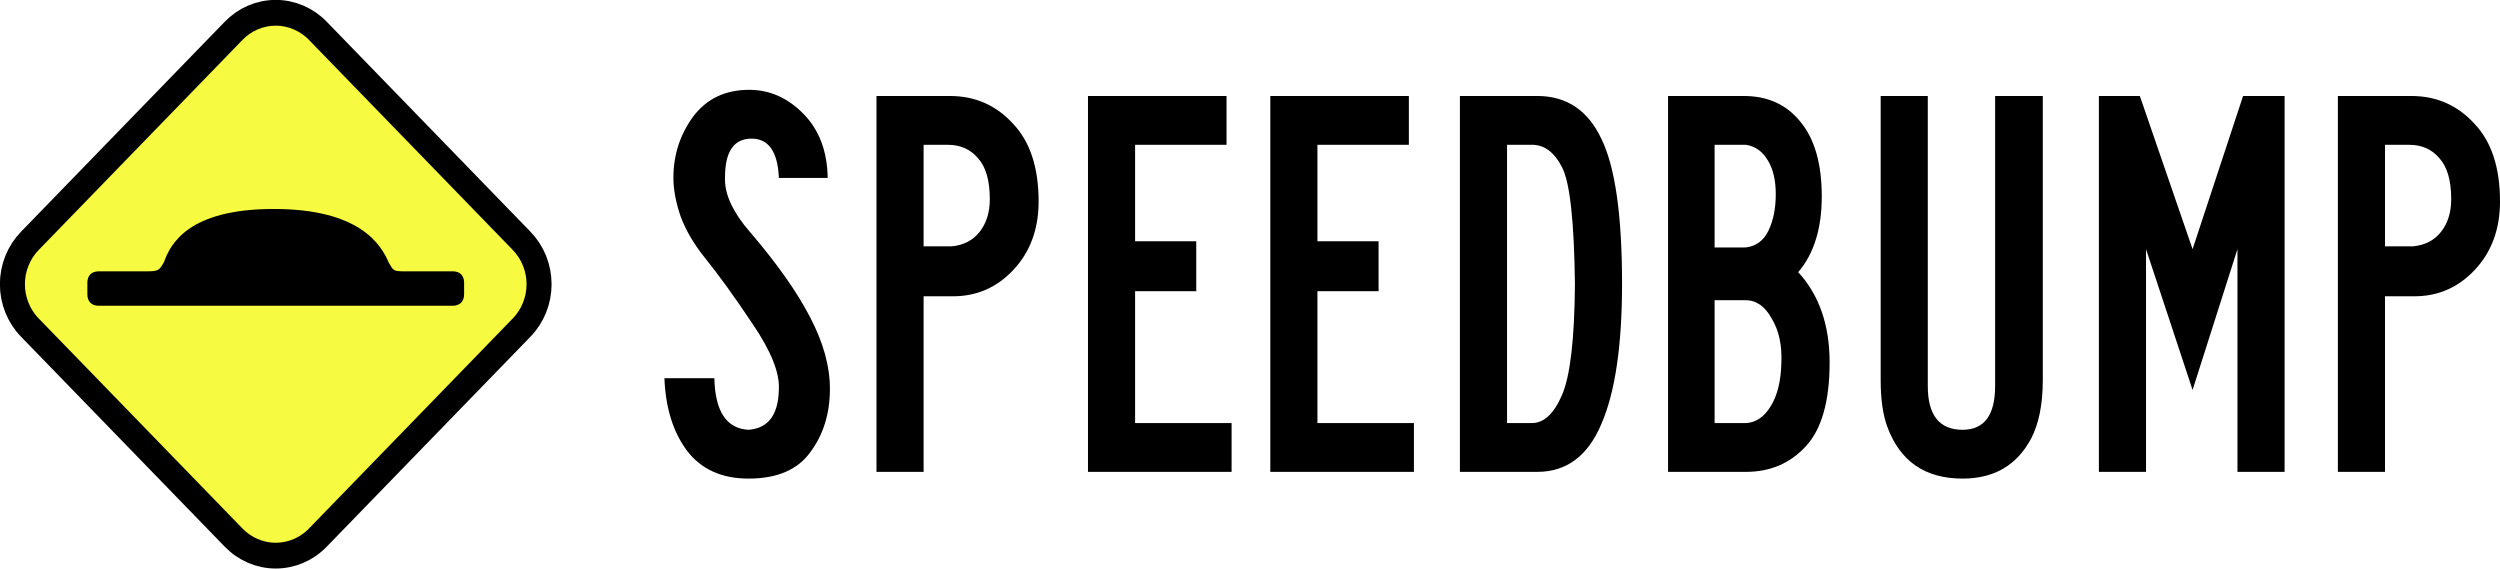
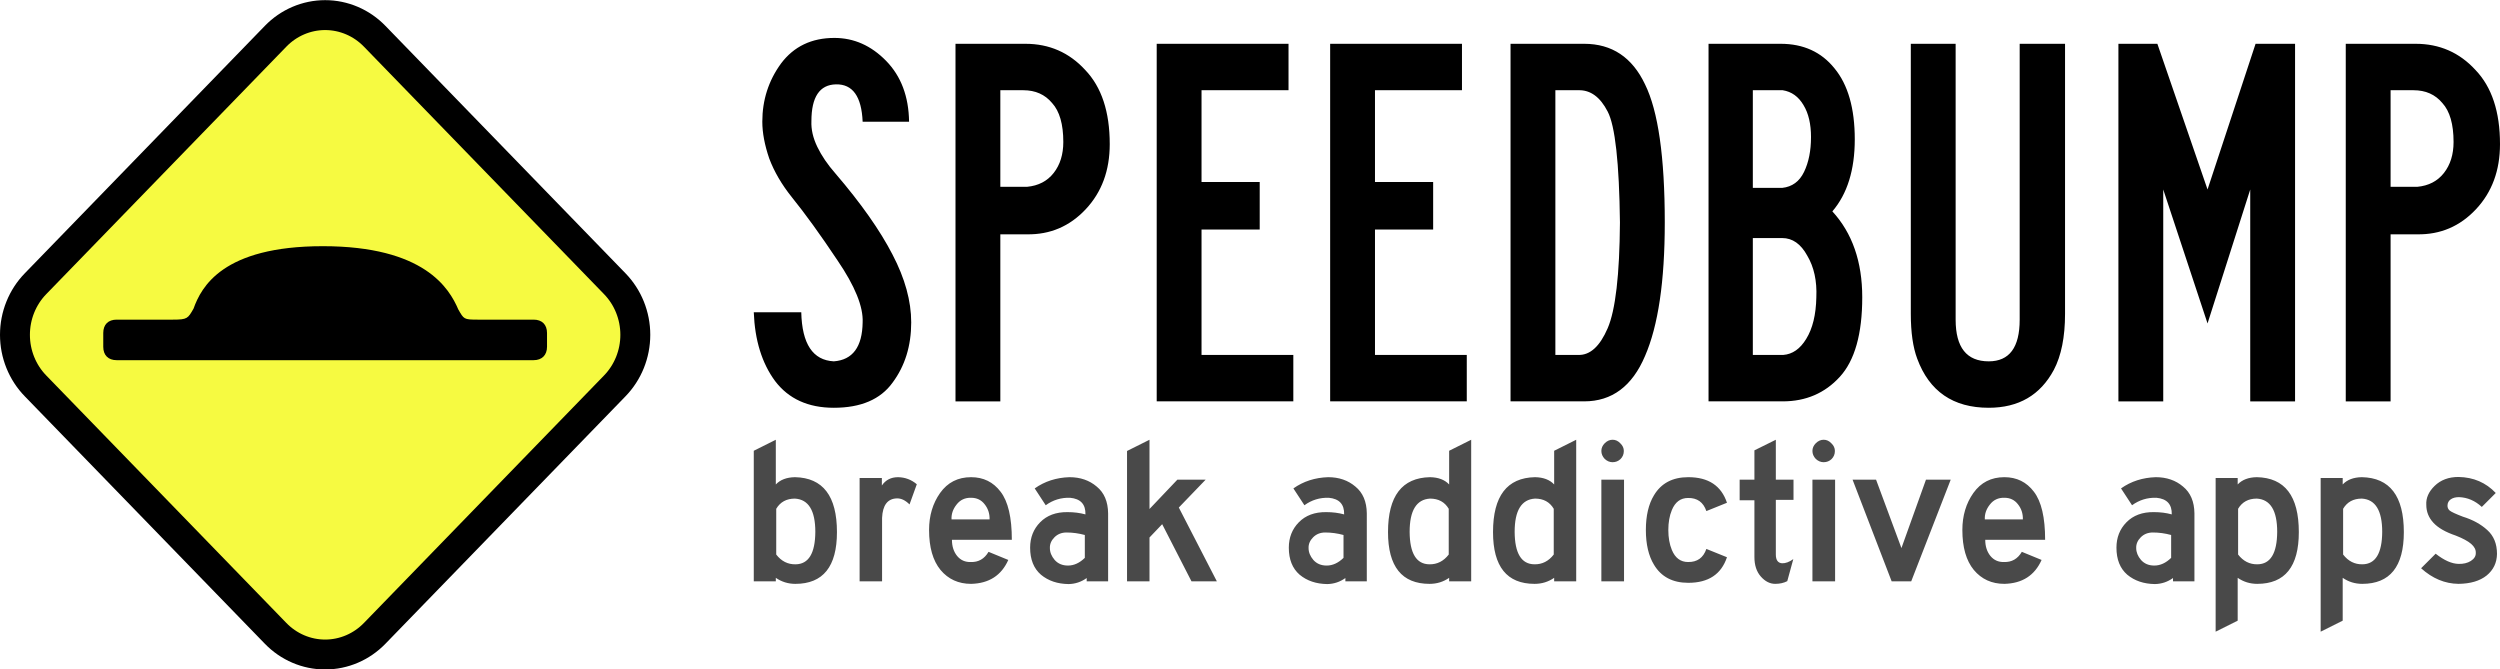
- <svg xmlns="http://www.w3.org/2000/svg" xml:space="preserve" width="2122.9" height="482.68" viewBox="0 0 802.41 180.57">
-   <path d="M154.829-17.353h93.892A19.377 19.377 0 0 1 268.14 2.066v93.892a19.377 19.377 0 0 1-19.419 19.419h-93.892a19.377 19.377 0 0 1-19.419-19.419V2.066a19.377 19.377 0 0 1 19.419-19.419z" style="fill:#f6fa41;stroke:#000;stroke-width:8.153;stroke-linejoin:round" transform="scale(.98476 1.015)rotate(45 97.613 -66.098)" />
-   <path d="M105.74 159.07c-27.314 0-33.122 11.146-35.225 17.018-1.542 2.67-1.651 2.996-5.636 2.996H49.56c-2.288 0-3.645 1.33-3.645 3.644v3.758c0 2.287 1.357 3.644 3.644 3.644h113.63c2.288 0 3.645-1.412 3.645-3.644v-3.758c0-2.288-1.357-3.644-3.645-3.644H147.99c-3.867 0-3.798-.12-5.338-2.787-2.47-5.762-9.268-17.228-36.914-17.228z" style="paint-order:normal" transform="translate(-17.872 -92.933)" />
-   <path d="M231.443 188.82q0 .43-.313.671-.313.24-.844.24-.272 0-.503-.04-.231-.041-.386-.114v-.39q.164.073.404.132.245.059.504.059.362 0 .544-.141.186-.14.186-.381 0-.159-.068-.268t-.236-.2q-.163-.095-.458-.199-.413-.15-.626-.367-.209-.218-.209-.594 0-.259.132-.44.131-.186.363-.286.235-.1.54-.1.267 0 .49.05t.403.131l-.127.35q-.168-.073-.367-.123-.195-.05-.409-.05-.304 0-.458.132-.154.127-.154.34 0 .163.068.272t.222.195.418.186q.285.105.48.227.2.118.3.286.104.168.104.422m1.51-2.373q.636 0 .926.25t.29.703q0 .267-.122.503-.118.232-.404.377-.281.145-.767.145h-.371v1.261h-.409v-3.239zm-.036.35h-.413v1.279h.327q.463 0 .69-.15t.226-.508q0-.313-.2-.467-.199-.154-.63-.154m3.733 2.889h-1.81v-3.239h1.81v.359h-1.401v1.011h1.32v.354h-1.32v1.157h1.401zm2.522 0h-1.81v-3.239h1.81v.359h-1.401v1.011h1.32v.354h-1.32v1.157h1.401zm3.307-1.651q0 .82-.449 1.238-.444.413-1.243.413h-.902v-3.239h.997q.49 0 .849.182.358.181.553.535.195.35.195.87m-.43.013q0-.648-.323-.948-.317-.303-.903-.303h-.53v2.54h.44q1.315 0 1.315-1.289m2.072-1.6q.608 0 .916.18.313.178.313.622 0 .286-.158.476-.16.186-.458.24v.024q.204.031.367.117.168.087.263.245.095.16.095.413 0 .44-.304.68-.299.241-.82.241h-1.14v-3.239zm.082 1.378q.417 0 .571-.131.155-.136.155-.4 0-.267-.191-.38-.186-.118-.599-.118h-.535v1.03zm-.599.34v1.175h.653q.431 0 .599-.168.168-.167.168-.44 0-.254-.177-.408-.172-.159-.622-.159zm5.003.377q0 .336-.136.608-.136.267-.417.426-.277.154-.708.154-.603 0-.92-.326-.314-.331-.314-.871v-2.087h.409v2.1q0 .395.208.613.214.218.64.218.44 0 .635-.232.2-.236.2-.603v-2.096h.403zm2.282 1.143-1.066-2.84h-.018q.013.141.022.381.01.236.01.495v1.964h-.377v-3.239h.603l.998 2.654h.018l1.016-2.654h.6v3.239h-.405v-1.991q0-.236.01-.468l.022-.376h-.018l-1.08 2.835z" aria-label="SPEEDBUMP" style="font-size:4.536px;fill:none;stroke-width:8.151;stroke-linejoin:round" transform="translate(-17.872 -92.933)" />
-   <path d="M284.247 216.8q0 11.883-6.303 20.346-6.122 8.463-19.806 8.463-12.965 0-19.807-9.003-6.662-9.003-7.202-23.228h16.025q.36 16.025 10.984 16.565 9.543-.72 9.723-13.144.36-7.923-8.463-20.887-8.643-12.964-15.485-21.427-5.042-6.302-7.562-12.964-2.341-6.843-2.341-12.424 0-10.984 6.302-19.627 6.482-8.643 18.006-8.643 9.903 0 17.466 7.743 7.562 7.742 7.742 20.527h-15.665q-.54-12.785-9.003-12.605-8.283.18-8.283 12.424-.18 4.142 1.98 8.643 2.162 4.502 6.123 9.003 12.964 15.125 19.266 27.37 6.303 12.064 6.303 22.867m66.982-60.14q0 13.324-8.103 21.966t-19.807 8.463h-9.003v56.359h-15.125v-120.64h23.588q12.064 0 20.167 8.823 8.283 8.643 8.283 25.028m-15.665-.721q0-9.003-3.782-13.145-3.6-4.321-9.723-4.321h-7.743v32.59h9.003q5.762-.54 9.003-4.68 3.242-4.142 3.242-10.444m77.605 87.509h-46.095v-120.64h44.475v15.665h-29.35v30.97h19.627v16.026h-19.627v42.314h30.97zm58.52 0h-46.095v-120.64h44.475v15.665h-29.35v30.97h19.626v16.026H440.72v42.314h30.97zm66.802-60.32q0 29.71-6.662 45.015-6.482 15.305-20.527 15.305h-24.848v-120.64h24.848q14.045 0 20.527 13.684 6.663 13.505 6.663 46.636m-15.125 0q-.36-30.25-4.14-37.453-3.782-7.382-9.904-7.202h-7.743v89.31h7.743q5.942.18 9.903-9.003t4.141-35.652m81.748 25.208q0 18.546-7.563 26.83-7.562 8.282-19.266 8.282h-25.029v-120.64h24.309q11.523 0 18.186 8.283 6.842 8.282 6.842 23.948 0 15.485-7.563 24.308 10.084 10.983 10.084 28.99m-17.286-54.018q0-6.662-2.52-10.803-2.522-4.322-7.023-5.042H568.2v32.951h9.904q5.041-.54 7.382-5.402 2.341-4.861 2.341-11.704m1.8 54.018q.36-8.282-3.06-14.044-3.242-5.942-8.463-5.942H568.2v39.433h10.264q4.681-.36 7.742-5.402 3.242-5.222 3.422-14.045m83.908 5.582q0 11.704-3.78 18.906-6.843 12.785-21.968 12.785-18.006 0-24.128-16.566-2.16-5.762-2.16-15.125v-91.11h15.124v93.09q0 14.046 11.164 14.046 10.443 0 10.443-14.045v-93.091h15.305zm77.606 29.53h-15.125v-71.484l-14.404 45.195-14.945-45.195v71.484h-15.125v-120.64h13.144l16.926 49.156 16.205-49.156h13.324zm69.144-86.789q0 13.325-8.103 21.967-8.103 8.643-19.807 8.463h-9.003v56.359h-15.125v-120.64h23.588q12.064 0 20.167 8.823 8.283 8.643 8.283 25.028m-15.666-.72q0-9.003-3.78-13.145-3.602-4.321-9.724-4.321h-7.743v32.59h9.003q5.762-.54 9.003-4.68 3.241-4.142 3.241-10.444" aria-label="SPEEDBUMP" style="font-size:180.06px;font-family:&quot;Highway Gothic Condensed&quot;;stroke-width:20.225;stroke-linejoin:round" transform="translate(-17.872 -92.933)" />
+ <svg xmlns="http://www.w3.org/2000/svg" xml:space="preserve" width="2231.532" height="597.102" viewBox="0 0 843.471 223.375">
+   <path d="m102.117 8.536 65.38 67.388a19.082 19.668 0 0 1 0 27.874l-65.38 67.388a19.082 19.668 0 0 1-27.044 0l-65.38-67.388a19.082 19.668 0 0 1 0-27.874l65.38-67.388a19.082 19.668 0 0 1 27.044 0z" style="fill:#f6fa41;stroke:#000;stroke-width:8.151;stroke-linejoin:round" transform="matrix(1.23819 0 0 1.23819 0 .537)" />
+   <path d="M87.96 65.713c-27.313 0-33.121 11.146-35.224 17.018-1.542 2.67-1.651 2.996-5.636 2.996H31.78c-2.287 0-3.644 1.33-3.644 3.644v3.758c0 2.287 1.357 3.644 3.644 3.644h113.63c2.288 0 3.645-1.412 3.645-3.644v-3.758c0-2.288-1.357-3.644-3.645-3.644h-15.2c-3.866 0-3.797-.12-5.337-2.787-2.47-5.762-9.268-17.228-36.914-17.228z" style="paint-order:normal" transform="matrix(1.23819 0 0 1.23819 0 .537)" />
+   <path d="M254.628 108.378q0 .43-.313.671-.313.24-.844.24-.272 0-.503-.04t-.386-.114v-.39q.164.073.404.132.245.06.504.06.362 0 .544-.142.186-.14.186-.38 0-.16-.068-.269t-.236-.2q-.163-.095-.458-.199-.413-.15-.626-.367-.21-.218-.21-.594 0-.259.133-.44.13-.186.363-.286.235-.1.54-.1.267 0 .49.05t.403.131l-.127.35q-.168-.073-.367-.123-.195-.05-.41-.05-.303 0-.457.132-.154.127-.154.34 0 .163.068.272t.222.195.418.186q.285.105.48.227.2.118.3.286.104.168.104.422m1.51-2.373q.636 0 .926.25t.29.703q0 .267-.122.503-.118.232-.404.377-.281.145-.767.145h-.371v1.261h-.41v-3.239zm-.036.35h-.413v1.28h.327q.463 0 .69-.15t.226-.509q0-.313-.2-.467t-.63-.154m3.733 2.89h-1.81v-3.24h1.81v.36h-1.401v1.01h1.32v.354h-1.32v1.157h1.4zm2.522 0h-1.81v-3.24h1.81v.36h-1.401v1.01h1.32v.354h-1.32v1.157h1.4zm3.307-1.652q0 .82-.45 1.238-.443.413-1.242.413h-.902v-3.239h.997q.49 0 .849.182.358.181.553.535.195.35.195.87m-.43.013q0-.648-.323-.948-.317-.303-.903-.303h-.53v2.54h.44q1.315 0 1.315-1.289m2.072-1.6q.608 0 .916.18.313.178.313.622 0 .286-.158.476-.16.186-.458.24v.024q.204.031.367.117.168.087.263.245.095.16.095.413 0 .44-.304.68-.3.241-.82.241h-1.14v-3.239zm.082 1.378q.417 0 .57-.13.156-.137.156-.4 0-.268-.191-.38-.186-.119-.6-.119h-.534v1.03zm-.6.34v1.175h.654q.43 0 .599-.168.168-.167.168-.44 0-.254-.177-.408-.172-.159-.622-.159zm5.004.377q0 .336-.136.608-.136.267-.417.426-.277.154-.708.154-.603 0-.92-.326-.314-.33-.314-.87v-2.088h.409v2.1q0 .395.208.613.214.218.64.218.44 0 .635-.232.2-.236.2-.603v-2.096h.403zm2.282 1.143-1.066-2.84h-.018q.013.141.022.381.01.236.01.495v1.964h-.377v-3.239h.603l.998 2.654h.018l1.016-2.654h.6v3.24h-.405v-1.992q0-.236.01-.468l.022-.376h-.018l-1.08 2.835z" aria-label="SPEEDBUMP" style="font-size:4.536px;fill:none;stroke-width:8.151;stroke-linejoin:round" />
+   <path d="M307.432 107.611q0 11.883-6.303 20.346-6.122 8.463-19.806 8.463-12.965 0-19.807-9.003-6.662-9.003-7.202-23.228h16.025q.36 16.025 10.984 16.565 9.543-.72 9.723-13.144.36-7.923-8.463-20.887-8.643-12.964-15.485-21.427-5.042-6.302-7.562-12.964-2.341-6.843-2.341-12.424 0-10.984 6.302-19.627 6.482-8.643 18.006-8.643 9.903 0 17.466 7.743 7.562 7.742 7.742 20.527h-15.665q-.54-12.785-9.003-12.605-8.283.18-8.283 12.424-.18 4.142 1.98 8.643 2.162 4.502 6.123 9.003 12.964 15.125 19.266 27.37 6.303 12.064 6.303 22.867m66.982-60.14q0 13.324-8.103 21.966T346.504 77.9H337.5v56.36h-15.125V13.618h23.588q12.064 0 20.167 8.822 8.283 8.643 8.283 25.028m-15.665-.72q0-9.004-3.782-13.146-3.6-4.32-9.723-4.32H337.5v32.59h9.003q5.762-.54 9.003-4.68 3.242-4.143 3.242-10.445m77.605 87.51h-46.095V13.617h44.475v15.664h-29.35v30.97h19.627v16.026h-19.627v42.314h30.97zm58.52 0h-46.095V13.617h44.475v15.664h-29.35v30.97h19.626v16.026h-19.625v42.314h30.97zm66.802-60.32q0 29.71-6.662 45.014-6.482 15.305-20.527 15.305h-24.848V13.617h24.848q14.045 0 20.527 13.684 6.663 13.505 6.663 46.636m-15.125 0q-.36-30.25-4.14-37.453-3.782-7.382-9.904-7.202h-7.743v89.31h7.743q5.942.18 9.903-9.003 3.96-9.183 4.14-35.652M628.3 99.145q0 18.546-7.563 26.83-7.562 8.282-19.266 8.282h-25.03V13.617h24.31q11.523 0 18.186 8.283 6.842 8.282 6.842 23.948 0 15.485-7.563 24.308Q628.3 81.14 628.3 99.146m-17.286-54.018q0-6.662-2.52-10.803-2.522-4.322-7.023-5.042h-10.086v32.951h9.904q5.04-.54 7.382-5.402 2.34-4.86 2.34-11.704m1.8 54.018q.36-8.282-3.06-14.044-3.241-5.942-8.462-5.942h-9.904v39.433h10.264q4.68-.36 7.742-5.402 3.242-5.222 3.422-14.045m83.908 5.582q0 11.704-3.78 18.906-6.843 12.785-21.968 12.785-18.006 0-24.128-16.566-2.16-5.762-2.16-15.125v-91.11h15.124v93.09q0 14.046 11.164 14.046 10.443 0 10.443-14.045V13.62h15.305zm77.606 29.53h-15.125V62.774l-14.404 45.195-14.945-45.195v71.484h-15.125V13.618h13.144l16.926 49.156 16.205-49.156h13.324zM843.47 47.47q0 13.325-8.103 21.967-8.103 8.643-19.807 8.463h-9.003v56.36h-15.125V13.618h23.588q12.064 0 20.167 8.822 8.283 8.643 8.283 25.028m-15.666-.72q0-9.003-3.78-13.145-3.602-4.32-9.724-4.32h-7.743v32.59h9.003q5.762-.54 9.003-4.68 3.24-4.143 3.24-10.445" aria-label="SPEEDBUMP" style="font-size:180.06px;font-family:&quot;Highway Gothic Condensed&quot;;stroke-width:20.225;stroke-linejoin:round" />
+   <path d="M268.345 195.83q-3.648 0-6.595-2.035v1.192h-7.436v-44.06l7.436-3.718v15.084q2.245-2.385 6.455-2.455 14.172.28 14.172 18.522 0 17.47-14.032 17.47m6.736-17.54q0-10.805-6.876-11.226-4.28 0-6.314 3.438v15.435q2.596 3.368 6.525 3.297 6.594-.07 6.665-10.944m34.237-16.067-2.455 6.806q-2.105-2.105-4.28-2.035-4.7.14-4.981 6.595v21.398h-7.578v-34.869h7.507v2.526q1.895-2.806 5.473-2.806 3.578.07 6.314 2.385m32.063 18.733h-20.206q0 3.297 1.754 5.472 1.754 2.105 4.56 2.035 3.93.14 6.034-3.438l6.665 2.736q-3.508 7.858-12.558 8.068-6.385 0-10.314-4.7-3.858-4.7-3.858-13.47 0-7.227 3.718-12.49 3.789-5.331 10.454-5.331 6.244 0 9.962 4.91 3.789 4.912 3.789 16.208m-7.507-6.876q.07-2.947-1.684-5.122-1.684-2.174-4.56-2.174-3.087-.07-4.911 2.315-1.825 2.315-1.684 4.981zm39.99 20.907h-7.226v-1.122q-2.736 1.964-6.104 2.035-5.612-.07-9.33-3.158-3.65-3.157-3.65-9.12 0-5.122 3.369-8.56 3.437-3.508 9.26-3.437 3.228 0 6.034.771.14-5.121-5.192-5.612-4.56-.14-8.208 2.525l-3.719-5.683q5.052-3.578 11.717-3.788 5.472 0 9.19 3.157 3.79 3.087 3.86 9.05zm-7.857-7.927v-7.718q-3.087-.842-6.174-.842-2.456 0-4.07 1.614-1.613 1.613-1.543 3.648 0 2.105 1.614 4 1.684 1.893 4.49 1.893 3.017 0 5.683-2.595m44.55 7.927h-8.559l-9.892-19.293-4.28 4.49v14.803h-7.577v-43.99l7.577-3.788v23.363l9.402-9.892h9.541l-9.05 9.401zm50.585 0h-7.226v-1.122q-2.736 1.964-6.104 2.035-5.612-.07-9.33-3.158-3.65-3.157-3.65-9.12 0-5.122 3.368-8.56 3.438-3.508 9.261-3.437 3.228 0 6.034.771.14-5.121-5.192-5.612-4.56-.14-8.208 2.525l-3.719-5.683q5.052-3.578 11.717-3.788 5.472 0 9.19 3.157 3.79 3.087 3.86 9.05zm-7.857-7.927v-7.718q-3.087-.842-6.174-.842-2.456 0-4.07 1.614-1.613 1.613-1.543 3.648 0 2.105 1.614 4 1.683 1.893 4.49 1.893 3.017 0 5.683-2.595m29.046 8.77q-14.032 0-14.032-17.47 0-18.242 14.172-18.522 4.21.07 6.454 2.455v-11.365l7.437-3.719v47.778h-7.437v-1.192q-2.946 2.034-6.594 2.034m-6.736-17.54q.07 10.874 6.665 10.944 3.93.07 6.525-3.297v-15.435q-2.034-3.438-6.314-3.438-6.876.421-6.876 11.226m42.166 17.54q-14.032 0-14.032-17.47 0-18.242 14.172-18.522 4.21.07 6.455 2.455v-11.365l7.437-3.719v47.778h-7.437v-1.192q-2.947 2.034-6.595 2.034m-6.735-17.54q.07 10.874 6.665 10.944 3.929.07 6.524-3.297v-15.435q-2.034-3.438-6.314-3.438-6.875.421-6.875 11.226m36.833-27.292q0 1.613-1.123 2.736-1.122 1.052-2.666 1.052-1.473 0-2.666-1.122-1.122-1.193-1.122-2.666 0-1.474 1.122-2.596 1.193-1.193 2.666-1.193 1.474 0 2.596 1.193 1.193 1.122 1.193 2.596m.07 43.99h-7.647V160.68h7.647zm7.367-17.33q0-7.226 2.736-11.716 3.648-6.104 11.576-6.104 10.174 0 13.05 8.63l-6.946 2.806q-1.543-4.49-6.174-4.42-3.788 0-5.472 4.069-1.193 2.876-1.193 6.735t1.193 6.735q1.684 4.07 5.472 4.07 4.63.07 6.174-4.42l6.946 2.806q-2.876 8.63-13.05 8.63-7.928 0-11.576-6.104-2.736-4.49-2.736-11.717m49.743 9.822-2.035 7.437q-1.754.912-4.07.912-2.665 0-4.84-2.455t-2.175-6.595v-19.154h-4.981v-6.945h4.981v-9.893l7.226-3.578v13.47h5.964v6.806h-5.964v18.452q0 2.806 2.105 2.947 1.754.07 3.789-1.404m14.032-36.482q0 1.613-1.123 2.736-1.122 1.052-2.666 1.052-1.473 0-2.666-1.122-1.123-1.193-1.123-2.666 0-1.474 1.123-2.596 1.193-1.193 2.666-1.193t2.596 1.193q1.193 1.122 1.193 2.596m.07 43.99h-7.648V160.68h7.648zm39.008-34.308-13.33 34.307h-6.595l-13.19-34.307h7.928l8.56 23.082 8.278-23.082zm31.853 20.276h-20.206q0 3.297 1.754 5.472 1.754 2.105 4.56 2.035 3.929.14 6.034-3.438l6.665 2.736q-3.508 7.858-12.559 8.068-6.384 0-10.313-4.7-3.859-4.7-3.859-13.47 0-7.227 3.719-12.49 3.788-5.331 10.453-5.331 6.244 0 9.963 4.91 3.789 4.912 3.789 16.208m-7.508-6.876q.07-2.947-1.683-5.122-1.684-2.174-4.56-2.174-3.088-.07-4.912 2.315-1.824 2.315-1.684 4.981zm57.882 20.907h-7.227v-1.122q-2.736 1.964-6.104 2.035-5.612-.07-9.33-3.158-3.649-3.157-3.649-9.12 0-5.122 3.368-8.56 3.437-3.508 9.26-3.437 3.228 0 6.034.771.14-5.121-5.191-5.612-4.56-.14-8.209 2.525l-3.718-5.683q5.051-3.578 11.716-3.788 5.473 0 9.191 3.157 3.789 3.087 3.859 9.05zm-7.858-7.927v-7.718q-3.087-.842-6.174-.842-2.456 0-4.07 1.614-1.613 1.613-1.543 3.648 0 2.105 1.614 4 1.684 1.893 4.49 1.893 3.017 0 5.683-2.595m29.046 8.77q-3.649 0-6.595-2.035v14.453l-7.437 3.718v-51.848h7.437v2.175q2.245-2.385 6.454-2.455 14.173.28 14.173 18.522 0 17.47-14.032 17.47m6.735-17.54q0-10.805-6.876-11.226-4.28 0-6.314 3.438v15.435q2.596 3.368 6.525 3.297 6.595-.07 6.665-10.944m28.695 17.54q-3.648 0-6.595-2.035v14.453l-7.437 3.718v-51.848h7.437v2.175q2.245-2.385 6.455-2.455 14.172.28 14.172 18.522 0 17.47-14.032 17.47m6.735-17.54q0-10.805-6.875-11.226-4.28 0-6.315 3.438v15.435q2.596 3.368 6.525 3.297 6.595-.07 6.665-10.944m38.728 7.436q-.07 4.49-3.508 7.297-3.438 2.736-9.471 2.806-6.876-.07-12.629-5.262l4.911-4.91q4.28 3.367 7.718 3.437 2.455.07 4.139-.982 1.754-1.123 1.684-2.736.07-1.614-1.544-3.017-1.613-1.403-5.191-2.807-5.192-1.753-7.578-4.35-2.385-2.595-2.385-6.033-.21-3.438 2.806-6.385 3.087-3.016 8.069-3.016 7.577.14 12.558 5.402l-4.7 4.7q-3.438-3.157-7.718-3.297-1.754 0-2.806.772-.983.701-1.053 1.964-.07 1.123.772 1.824.912.702 4.42 2.035 4.981 1.544 8.209 4.49 3.297 2.947 3.297 8.068" aria-label="break addictive apps" style="font-size:64.388px;font-family:&quot;Highway Gothic&quot;;-inkscape-font-specification:&quot;Highway Gothic&quot;;fill:#494949;stroke-width:.731" />
</svg>
